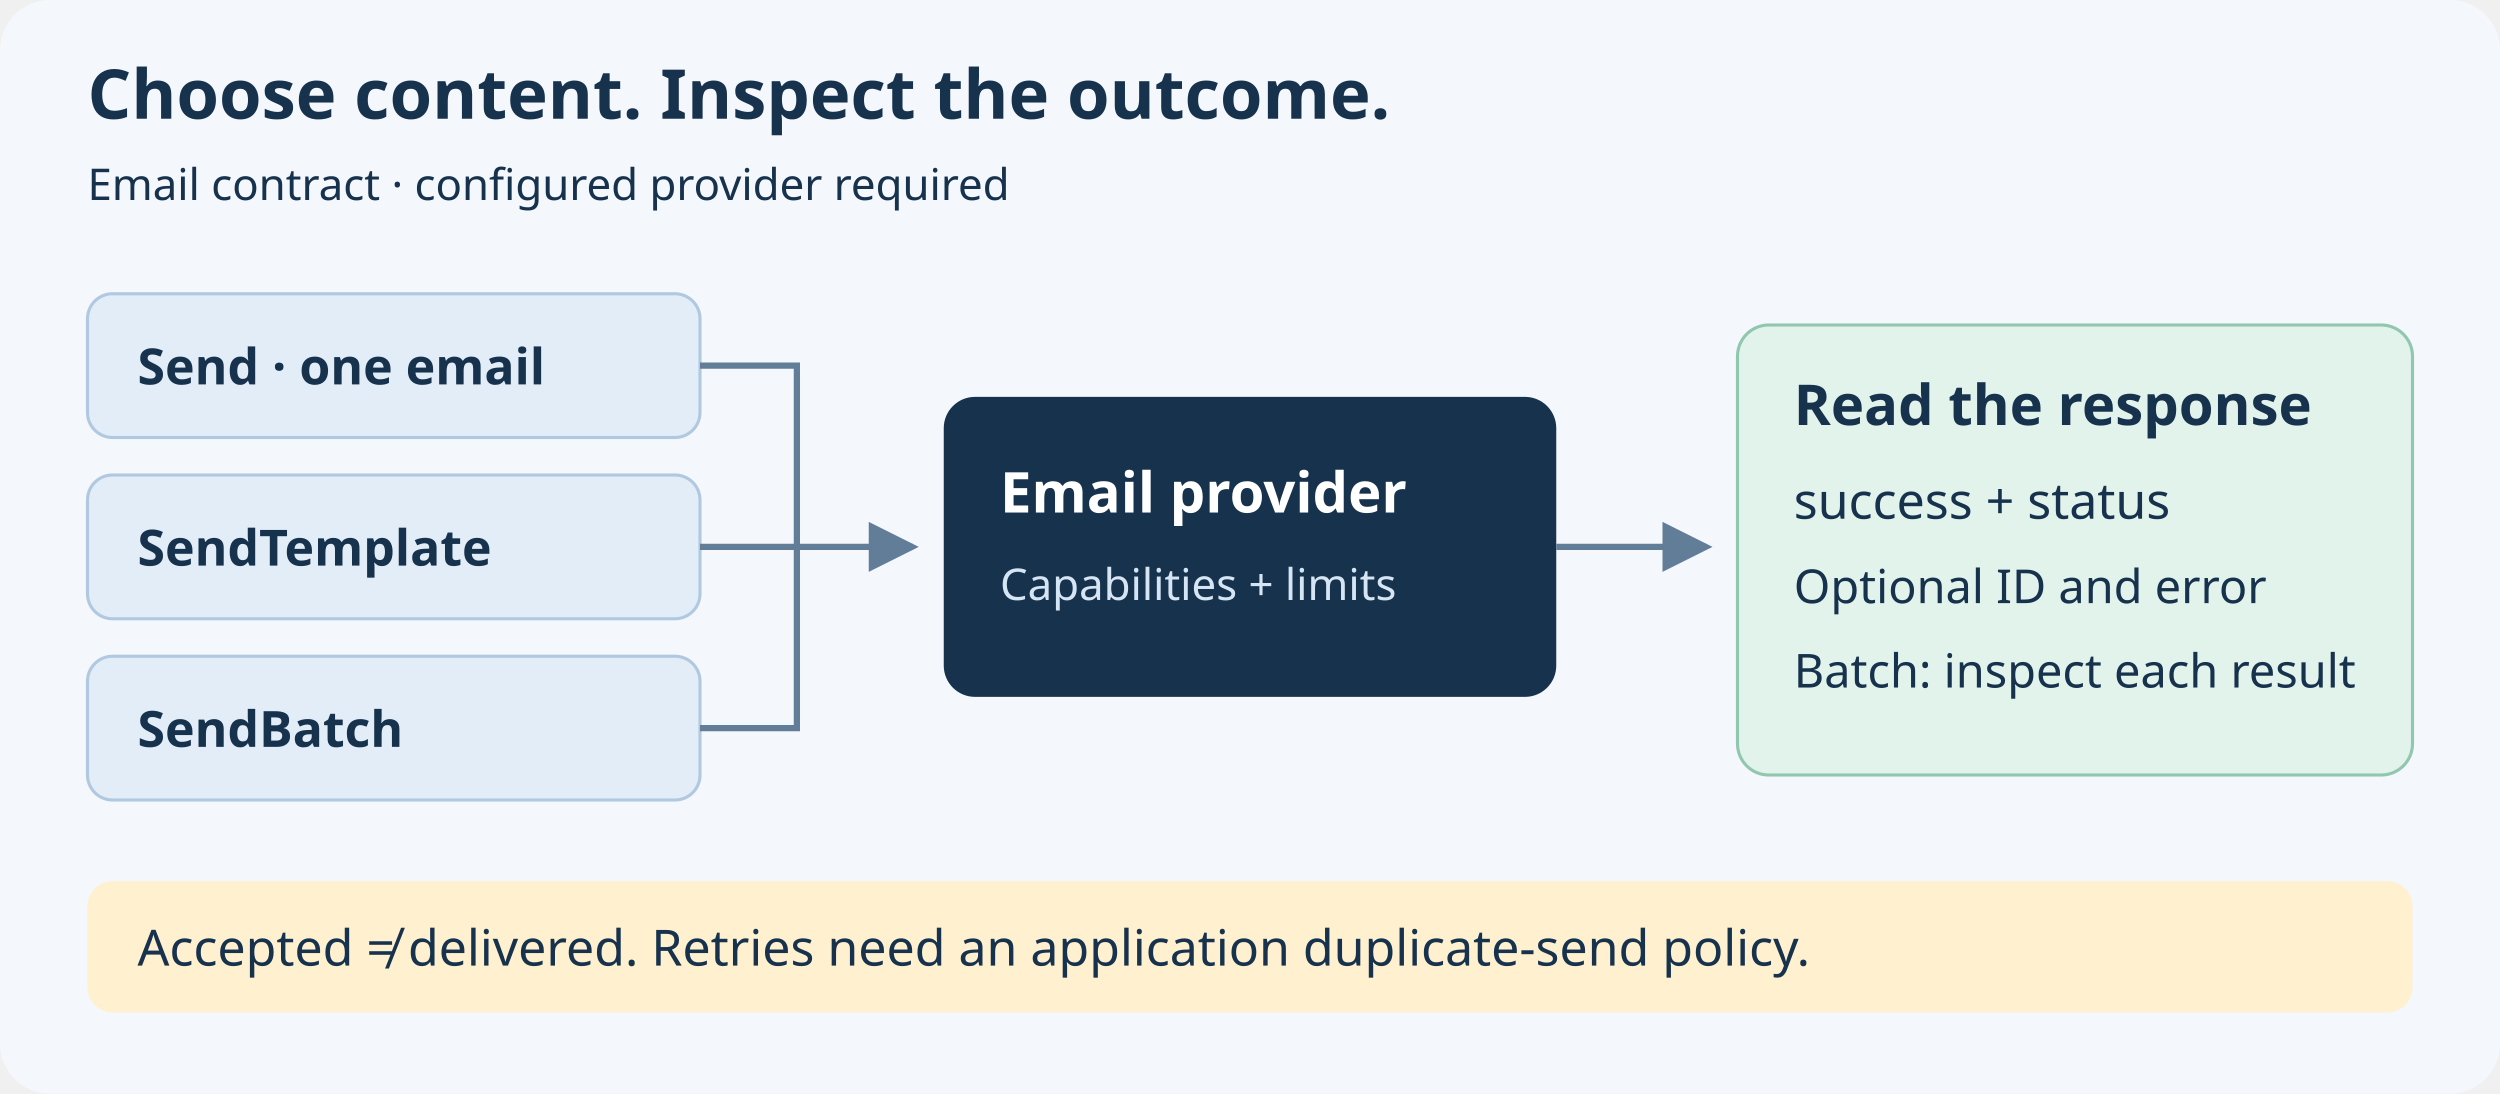
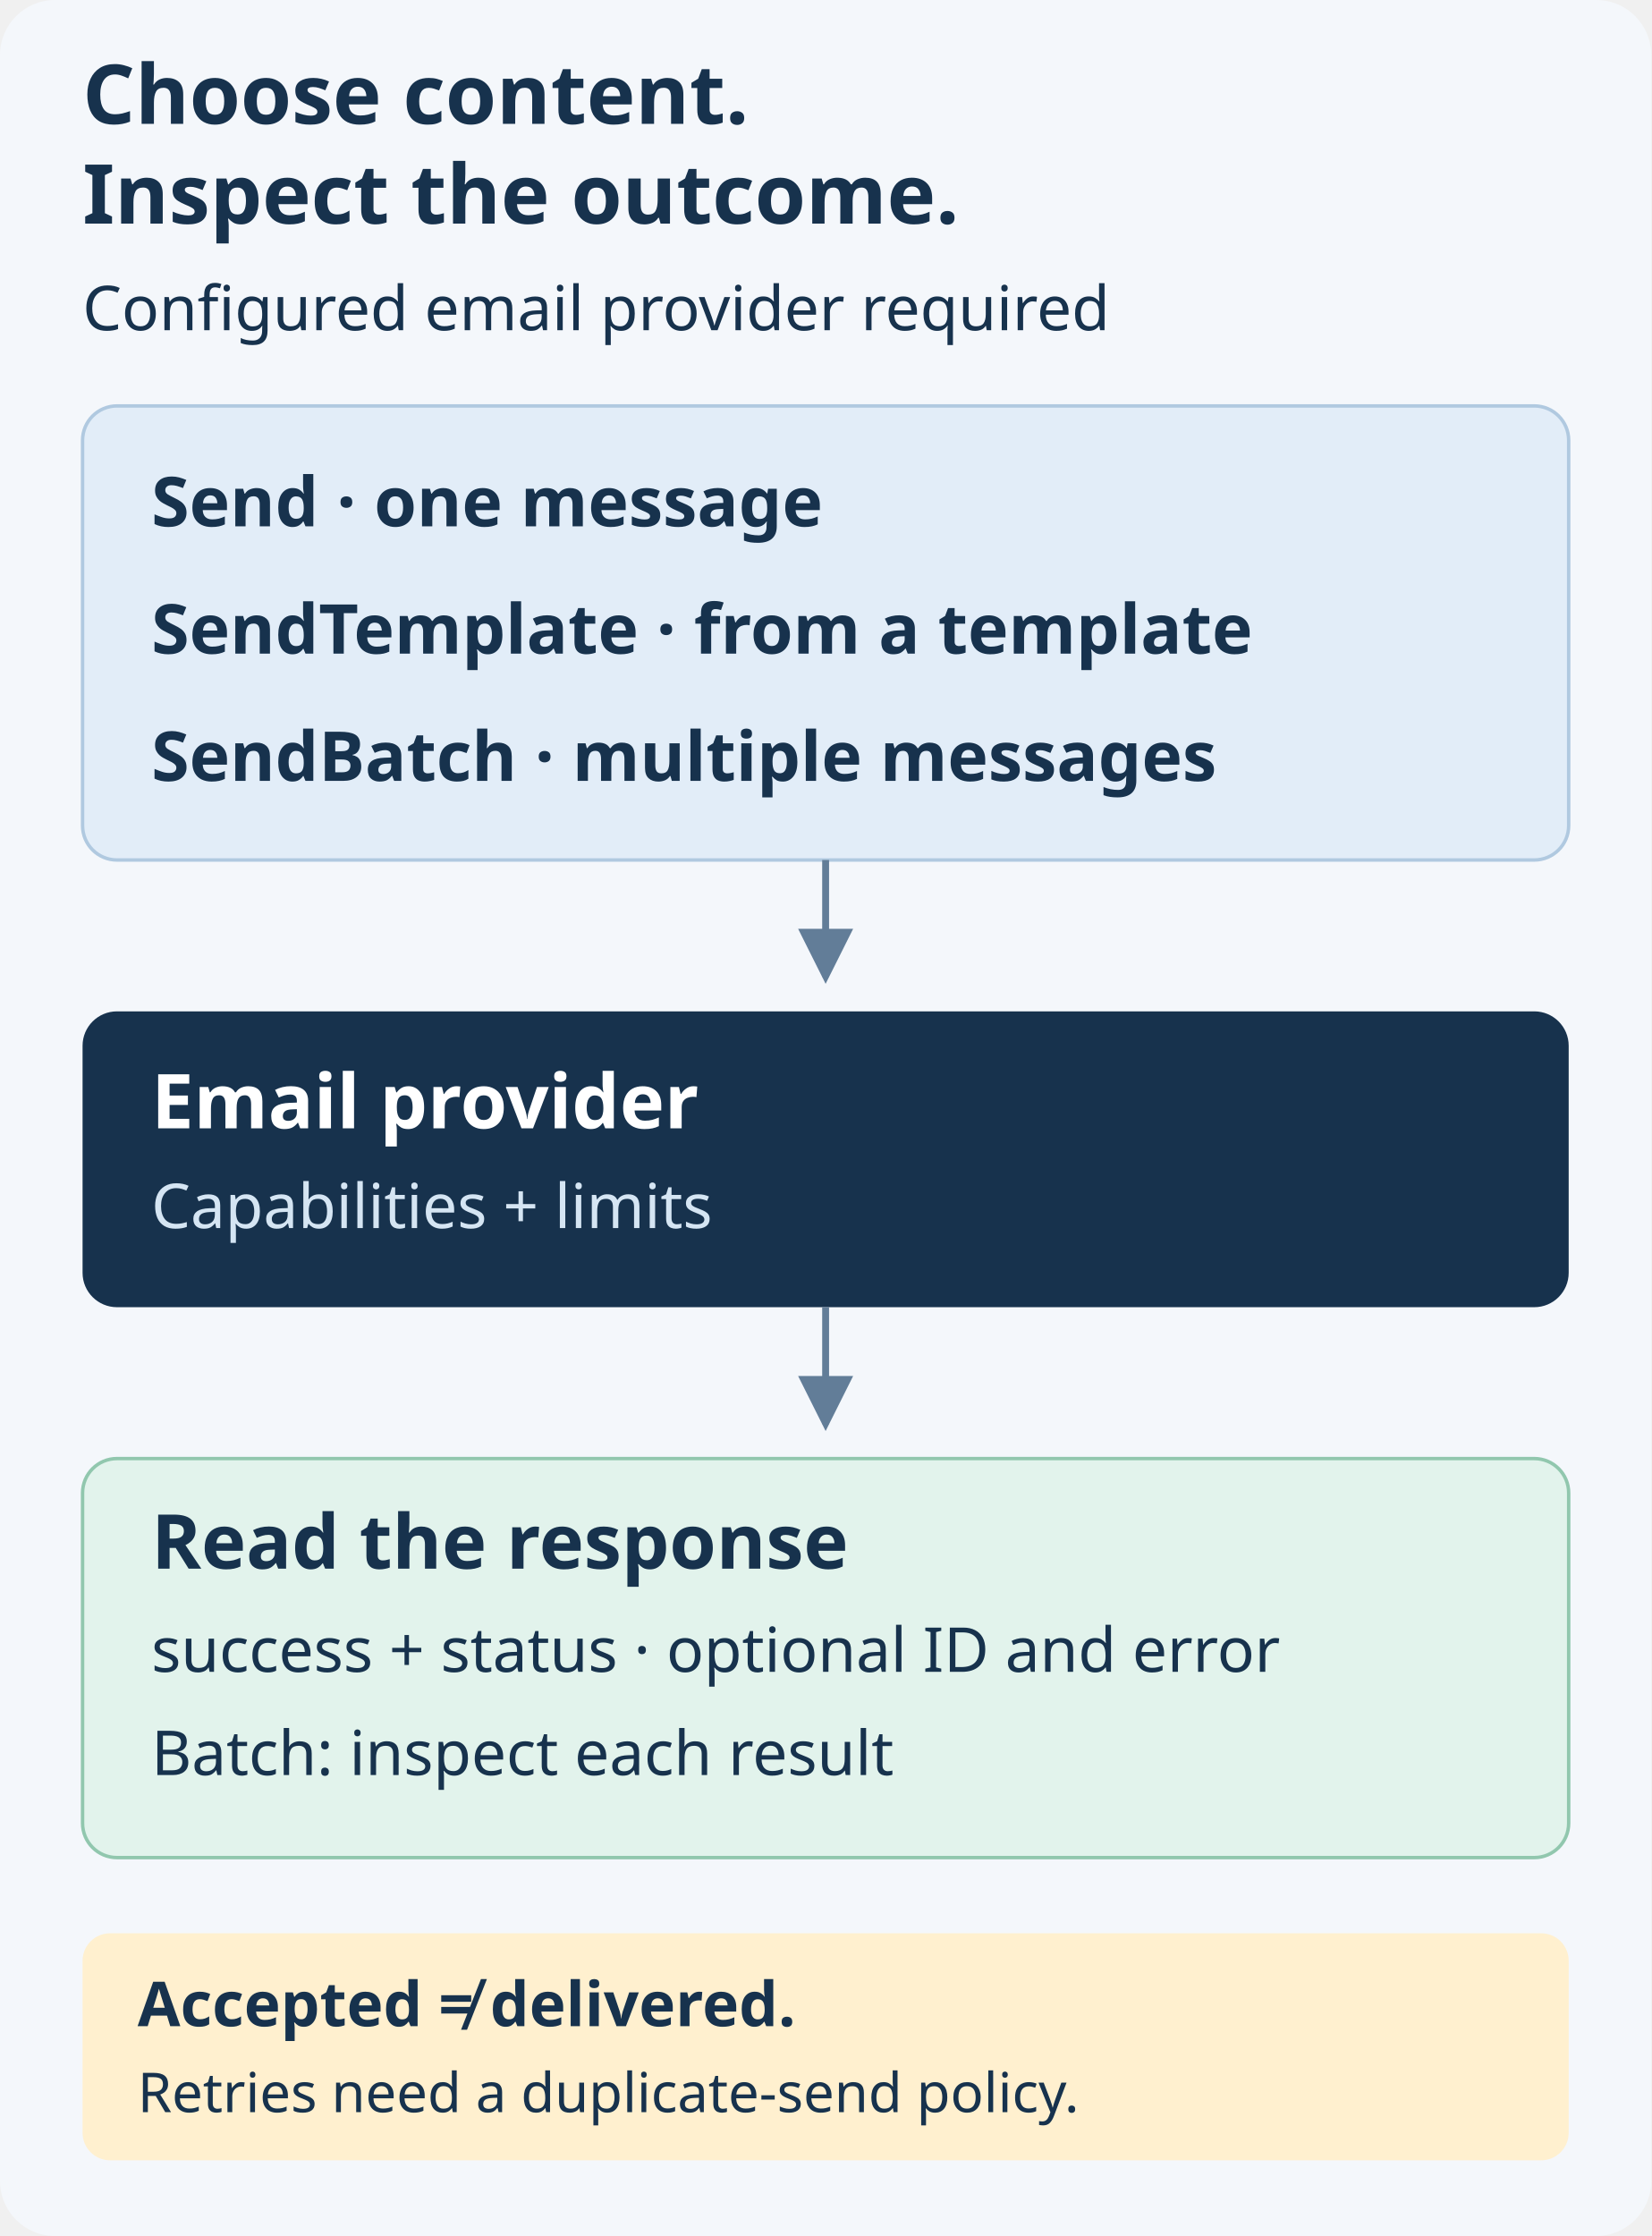
- <svg xmlns="http://www.w3.org/2000/svg" viewBox="0 0 800 350" role="img" aria-labelledby="title desc">
+ <svg xmlns="http://www.w3.org/2000/svg" width="480" height="650" viewBox="0 0 480 650" role="img" aria-labelledby="title desc">
  <defs>
    <marker id="arrow" markerWidth="8" markerHeight="8" refX="7" refY="4" orient="auto">
      <path d="M0 0 8 4 0 8" fill="#627d98" />
    </marker>
  </defs>
-   <rect width="800" height="350" rx="16" fill="#f4f7fb" />
-   <g font-family="system-ui, sans-serif" fill="#17324d">
-     <text x="28" y="38" font-size="22" font-weight="700">Choose content. Inspect the outcome.</text>
-     <text x="28" y="64" font-size="14">Email contract · configured provider required</text>
-     <g fill="#e2edf8" stroke="#b0c9e0">
-       <rect x="28" y="94" width="196" height="46" rx="8" />
-       <rect x="28" y="152" width="196" height="46" rx="8" />
-       <rect x="28" y="210" width="196" height="46" rx="8" />
-     </g>
-     <g font-size="16" font-weight="600">
-       <text x="44" y="123">Send · one email</text>
-       <text x="44" y="181">SendTemplate</text>
-       <text x="44" y="239">SendBatch</text>
-     </g>
-     <path d="M224 117H255V233H224M224 175H255" fill="none" stroke="#627d98" stroke-width="2" />
-     <path d="M255 175H292" stroke="#627d98" stroke-width="2" marker-end="url(#arrow)" />
-     <rect x="302" y="127" width="196" height="96" rx="10" fill="#17324d" />
-     <text x="320" y="164" fill="#fff" font-size="18" font-weight="700">Email provider</text>
-     <text x="320" y="192" fill="#d5e5f3" font-size="14">Capabilities + limits</text>
-     <path d="M498 175H546" stroke="#627d98" stroke-width="2" marker-end="url(#arrow)" />
-     <rect x="556" y="104" width="216" height="144" rx="10" fill="#e2f3ec" stroke="#91c7ae" />
-     <text x="574" y="136" font-size="18" font-weight="700">Read the response</text>
-     <text x="574" y="166" font-size="16">success + status</text>
-     <text x="574" y="193" font-size="15">Optional ID and error</text>
-     <text x="574" y="220" font-size="15">Batch: inspect each result</text>
-     <rect x="28" y="282" width="744" height="42" rx="8" fill="#fff0cf" />
-     <text x="44" y="309" font-size="16">Accepted ≠ delivered. Retries need an application duplicate-send policy.</text>
+   <rect width="480" height="650" rx="16" fill="#f4f7fb" />
+   <g font-family="system-ui, sans-serif" fill="#17324d" font-size="18">
+     <text x="24" y="36" font-size="24" font-weight="700">Choose content.</text>
+     <text x="24" y="65" font-size="24" font-weight="700">Inspect the outcome.</text>
+     <text x="24" y="96">Configured email provider required</text>
+     <rect x="24" y="118" width="432" height="132" rx="10" fill="#e2edf8" stroke="#b0c9e0" />
+     <text x="44" y="153" font-size="20" font-weight="600">Send · one message</text>
+     <text x="44" y="190" font-size="20" font-weight="600">SendTemplate · from a template</text>
+     <text x="44" y="227" font-size="20" font-weight="600">SendBatch · multiple messages</text>
+     <path d="M240 250V284" stroke="#627d98" stroke-width="2" marker-end="url(#arrow)" />
+     <rect x="24" y="294" width="432" height="86" rx="10" fill="#17324d" />
+     <text x="44" y="328" fill="#fff" font-size="22" font-weight="700">Email provider</text>
+     <text x="44" y="357" fill="#d5e5f3">Capabilities + limits</text>
+     <path d="M240 380V414" stroke="#627d98" stroke-width="2" marker-end="url(#arrow)" />
+     <rect x="24" y="424" width="432" height="116" rx="10" fill="#e2f3ec" stroke="#91c7ae" />
+     <text x="44" y="456" font-size="22" font-weight="700">Read the response</text>
+     <text x="44" y="486">success + status · optional ID and error</text>
+     <text x="44" y="516">Batch: inspect each result</text>
+     <rect x="24" y="562" width="432" height="66" rx="8" fill="#fff0cf" />
+     <text x="40" y="589" font-weight="600">Accepted ≠ delivered.</text>
+     <text x="40" y="614" font-size="16">Retries need a duplicate-send policy.</text>
  </g>
</svg>
